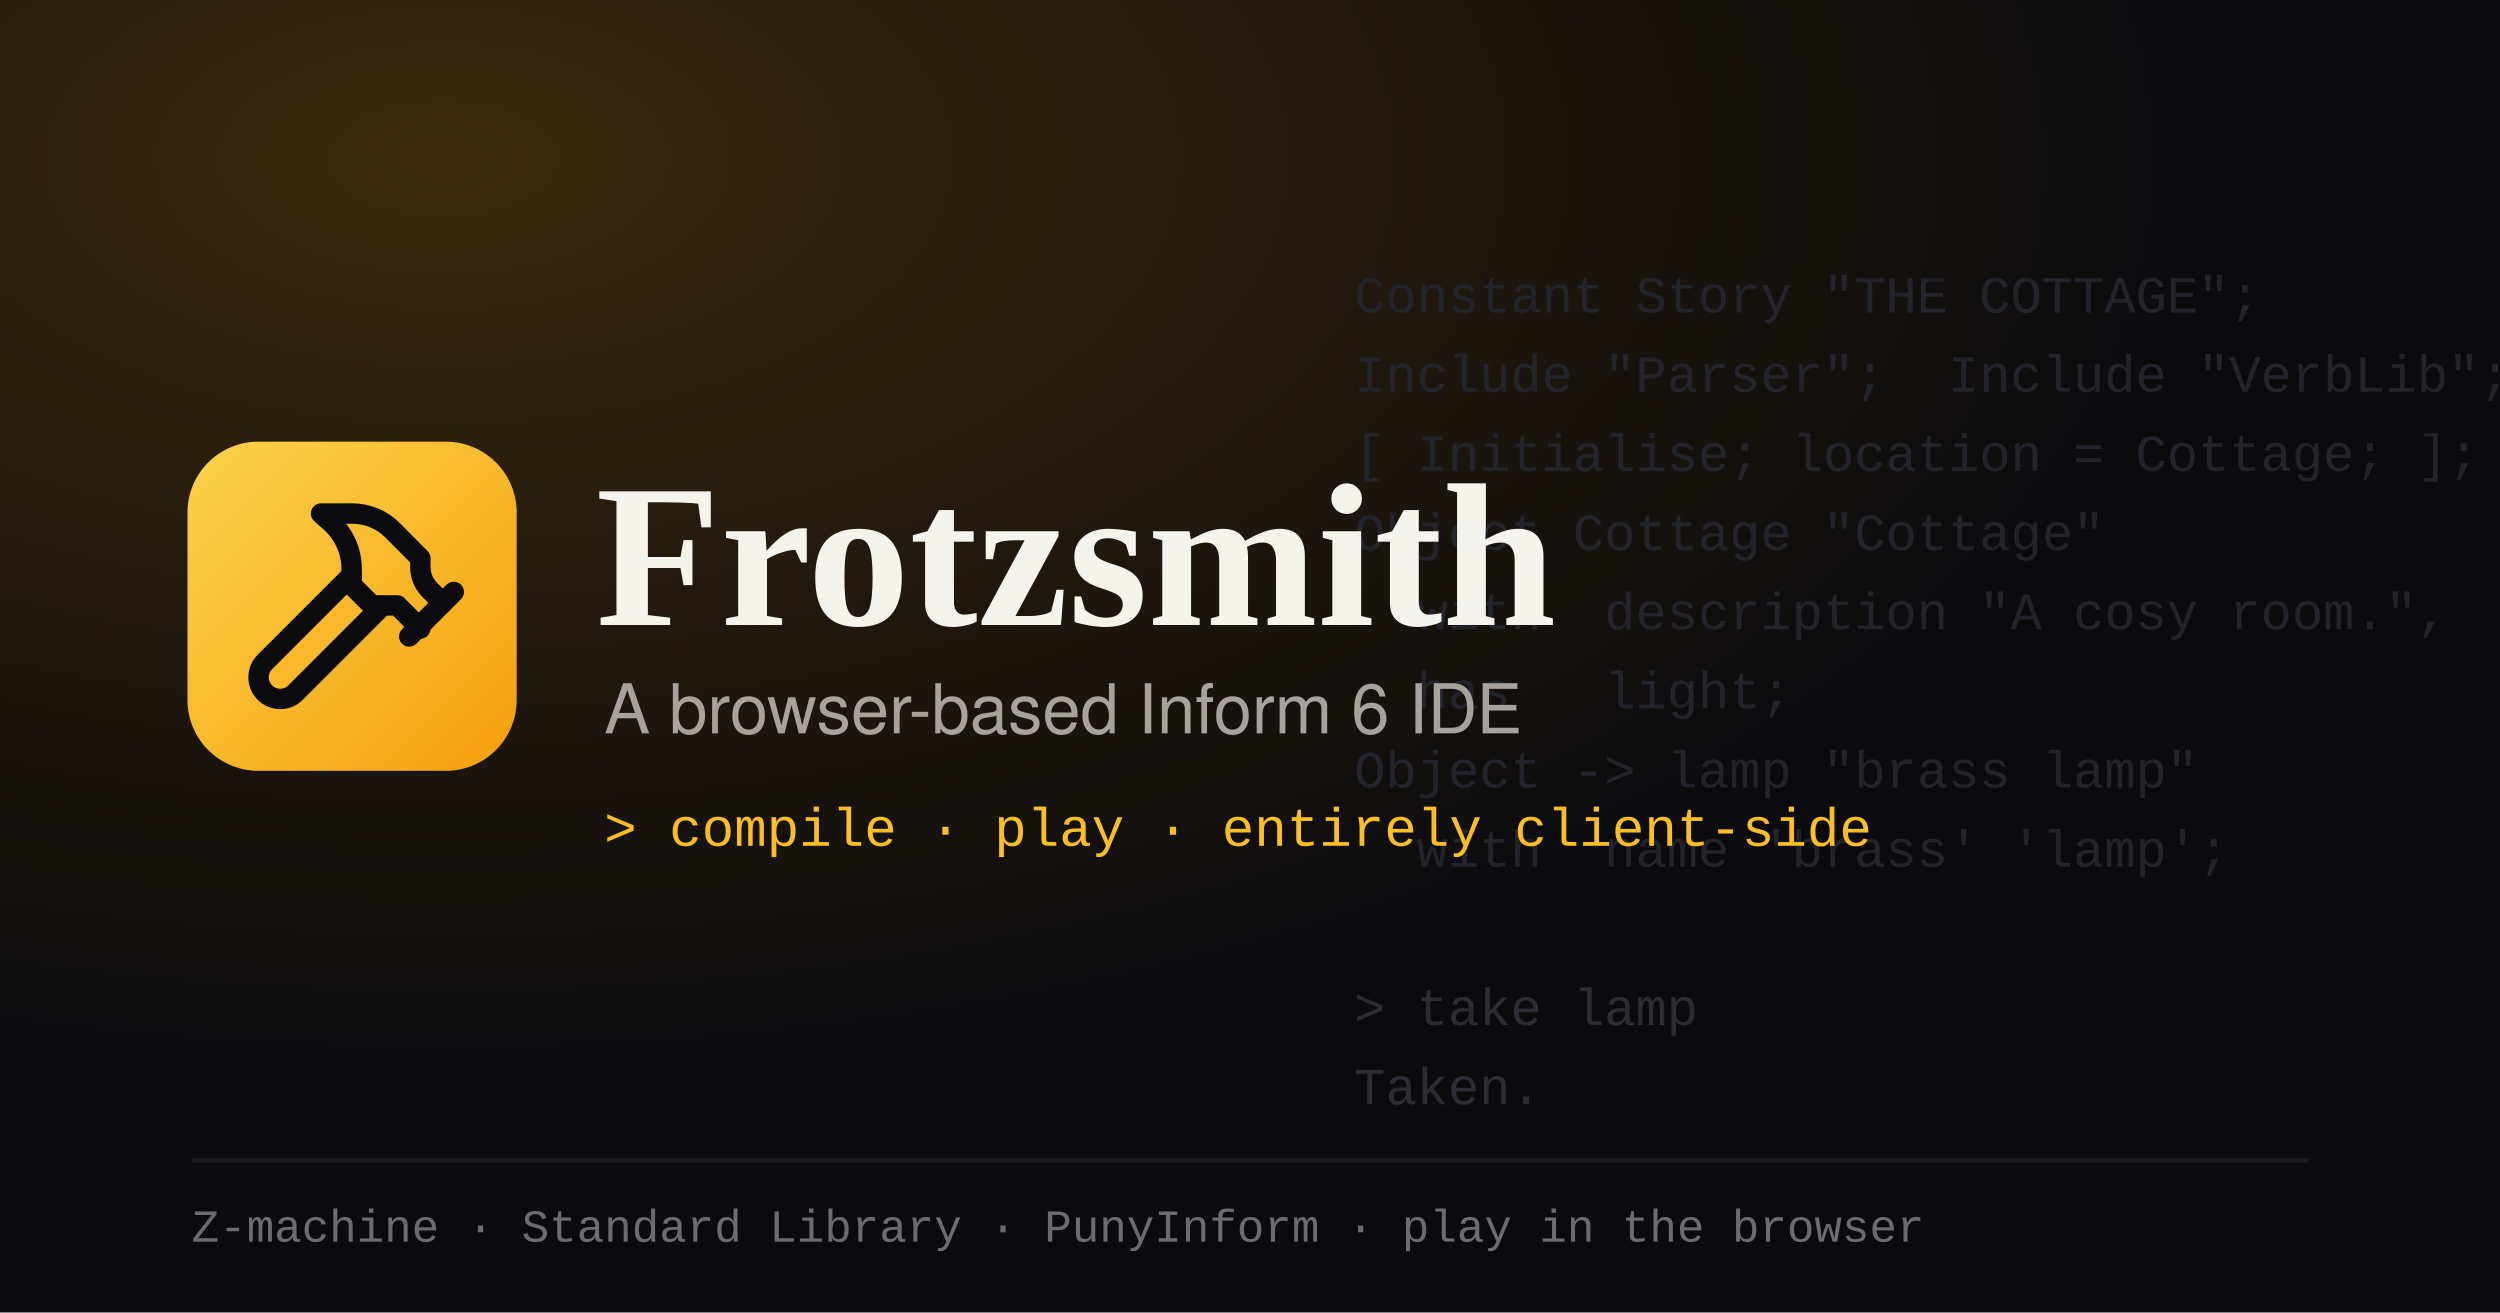
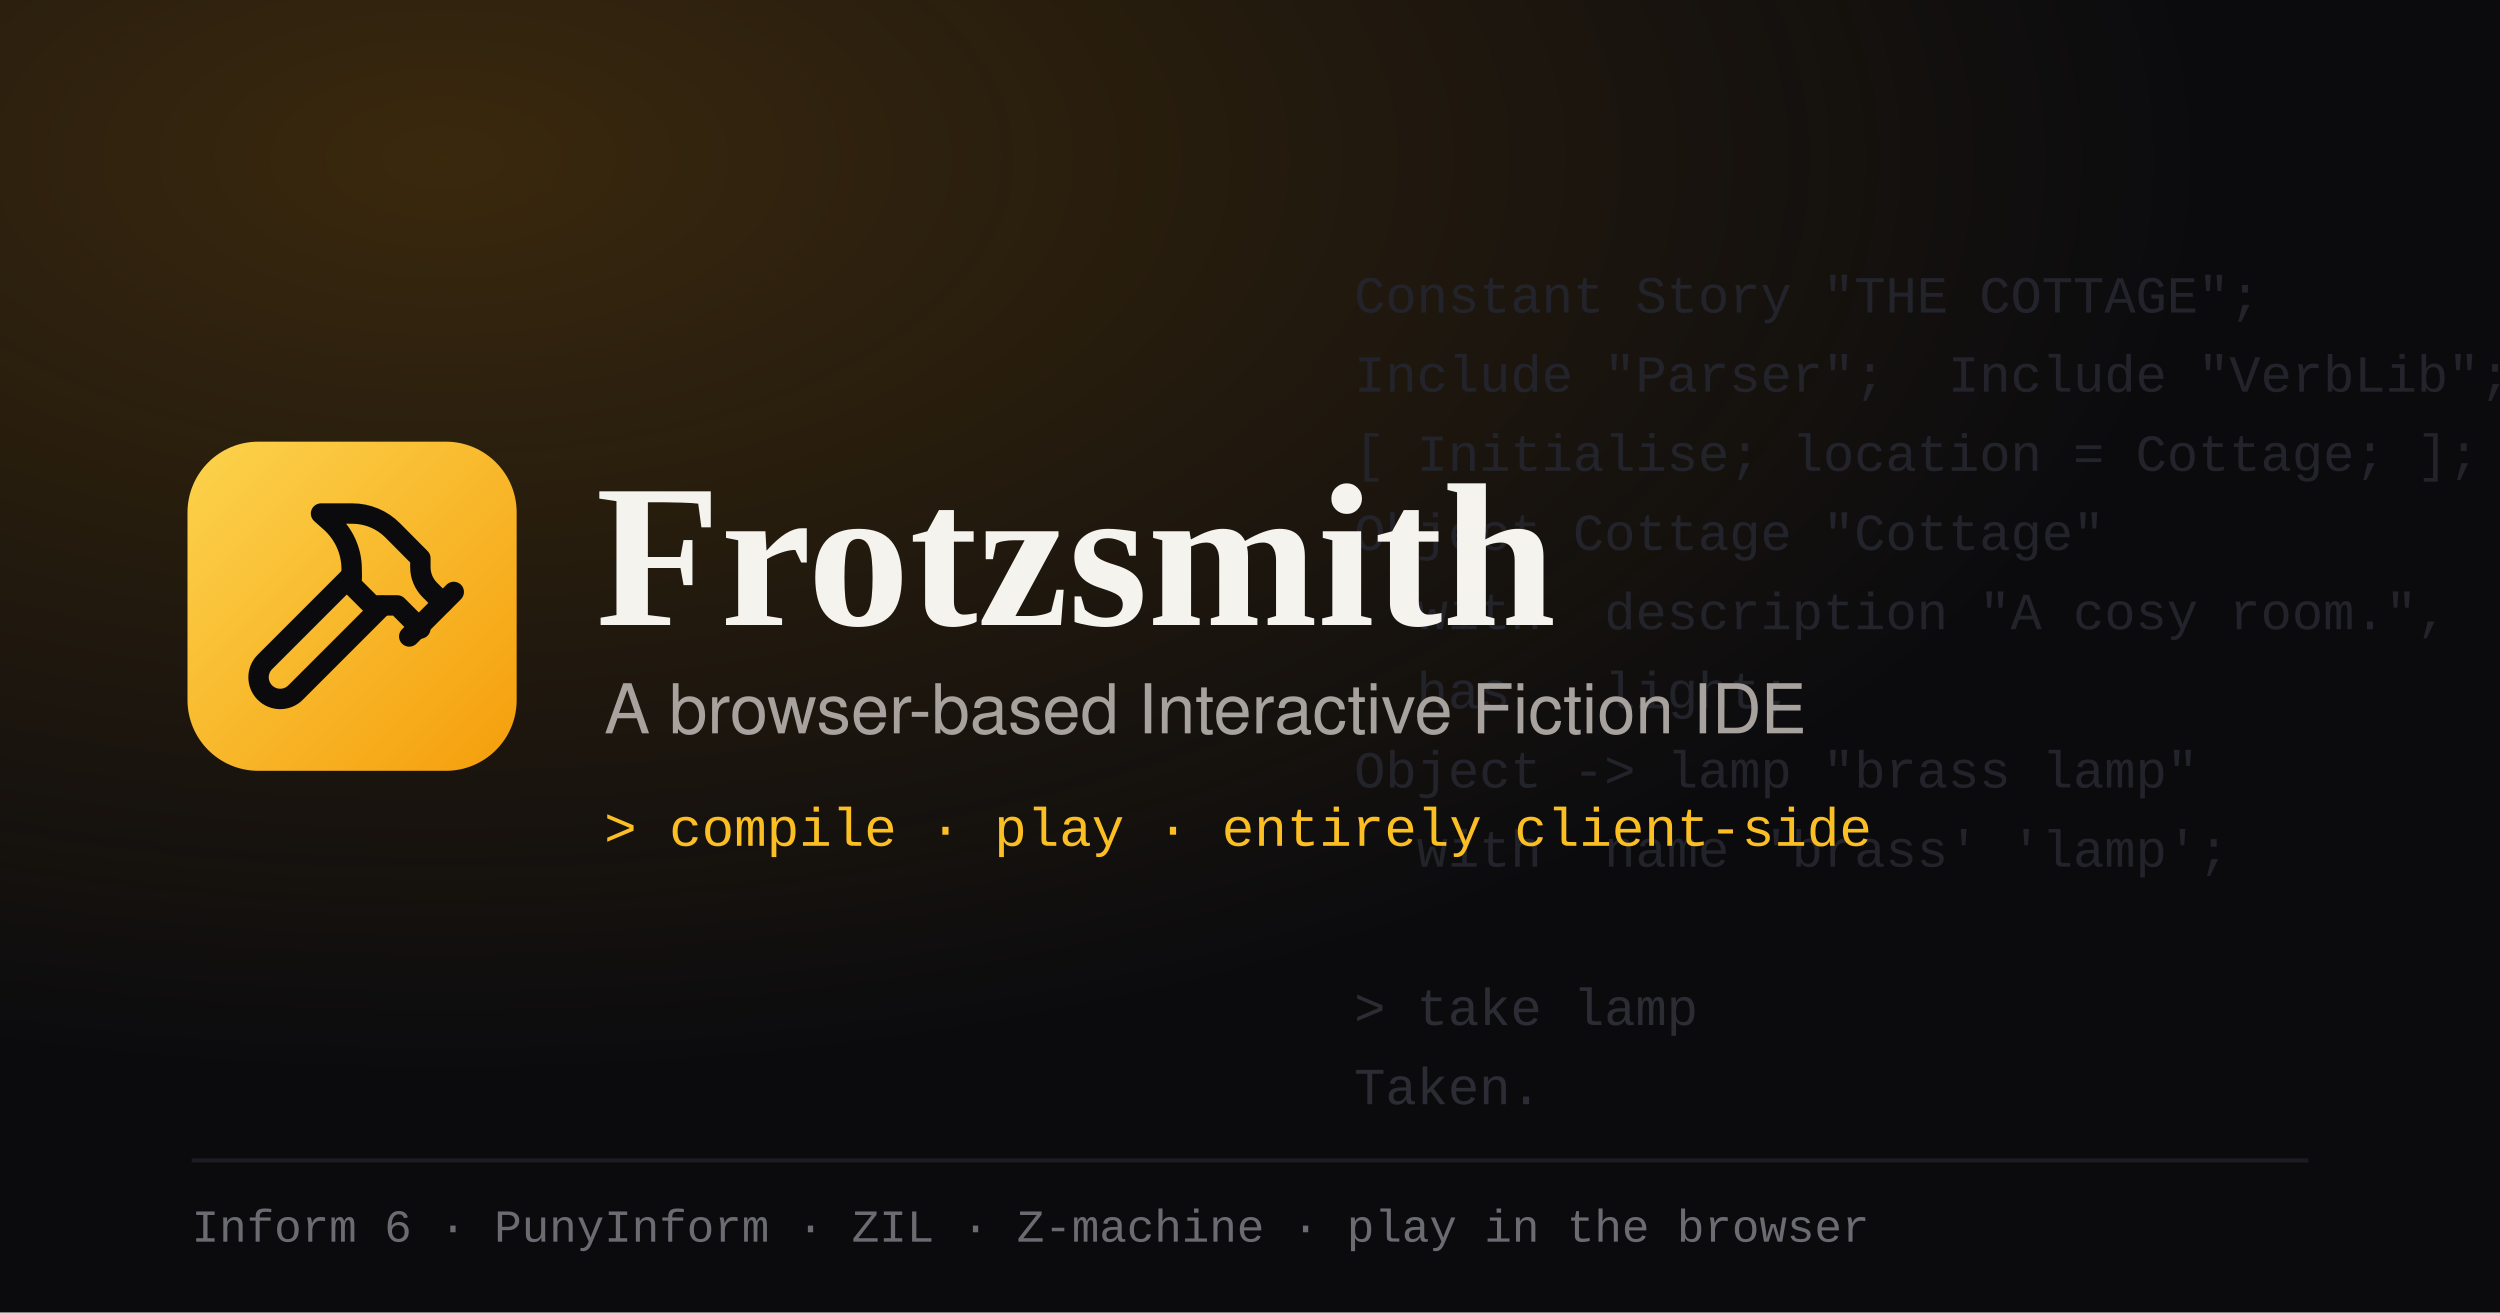
<svg xmlns="http://www.w3.org/2000/svg" width="1200" height="630" viewBox="0 0 1200 630" font-family="Helvetica, Arial, sans-serif">
  <defs>
    <radialGradient id="glow" cx="18%" cy="12%" r="70%">
      <stop offset="0%" stop-color="#f59e0b" stop-opacity="0.20" />
      <stop offset="100%" stop-color="#f59e0b" stop-opacity="0" />
    </radialGradient>
    <linearGradient id="amber" x1="0" y1="0" x2="1" y2="1">
      <stop offset="0%" stop-color="#fcd34d" />
      <stop offset="100%" stop-color="#f59e0b" />
    </linearGradient>
  </defs>
  <rect width="1200" height="630" fill="#0b0b0e" />
  <rect width="1200" height="630" fill="url(#glow)" />
  <g font-family="'Courier New', Courier, monospace" font-size="25" fill="#23232b" xml:space="preserve">
    <text x="650" y="150">Constant Story "THE COTTAGE";</text>
    <text x="650" y="188">Include "Parser";  Include "VerbLib";</text>
    <text x="650" y="226">[ Initialise; location = Cottage; ];</text>
    <text x="650" y="264">Object Cottage "Cottage"</text>
    <text x="650" y="302">  with  description "A cosy room.",</text>
    <text x="650" y="340">  has   light;</text>
    <text x="650" y="378">Object -&gt; lamp "brass lamp"</text>
    <text x="650" y="416">  with  name 'brass' 'lamp';</text>
    <text x="650" y="492" fill="#2c2c34">&gt; take lamp</text>
    <text x="650" y="530" fill="#2c2c34">Taken.</text>
  </g>
  <rect x="90" y="212" width="158" height="158" rx="34" fill="url(#amber)" />
  <g transform="translate(110,232) scale(4.9)" fill="none" stroke="#0b0b0e" stroke-width="2" stroke-linecap="round" stroke-linejoin="round">
    <path d="m15 12-8.5 8.5a2.12 2.12 0 1 1-3-3L12 9" />
    <path d="M17.64 15 22 10.64" />
    <path d="m20.91 11.7-1.25-1.25c-.6-.6-.93-1.4-.93-2.25v-.86L16.01 4.6a5.56 5.56 0 0 0-3.94-1.64H9l.92.82A6.18 6.18 0 0 1 12 8.4v1.56l2 2h2.47l2.26 2.26" />
  </g>
  <text x="286" y="300" font-family="Georgia, 'Times New Roman', serif" font-size="98" font-weight="700" fill="#f5f3ee">Frotzsmith</text>
-   <text x="290" y="352" font-size="33" fill="#a8a29e">A browser-based Inform 6 IDE</text>
+   <text x="290" y="352" font-size="33" fill="#a8a29e">A browser-based Interactive Fiction IDE</text>
  <text x="290" y="406" font-family="'Courier New', Courier, monospace" font-size="26" fill="#fbbf24">&gt; compile · play · entirely client-side</text>
  <rect x="92" y="556" width="1016" height="2" fill="#1c1c22" />
-   <text x="92" y="596" font-family="'Courier New', Courier, monospace" font-size="22" fill="#6b6b72">Z-machine · Standard Library · PunyInform · play in the browser</text>
+   <text x="92" y="596" font-family="'Courier New', Courier, monospace" font-size="22" fill="#6b6b72">Inform 6 · PunyInform · ZIL · Z-machine · play in the browser</text>
</svg>
